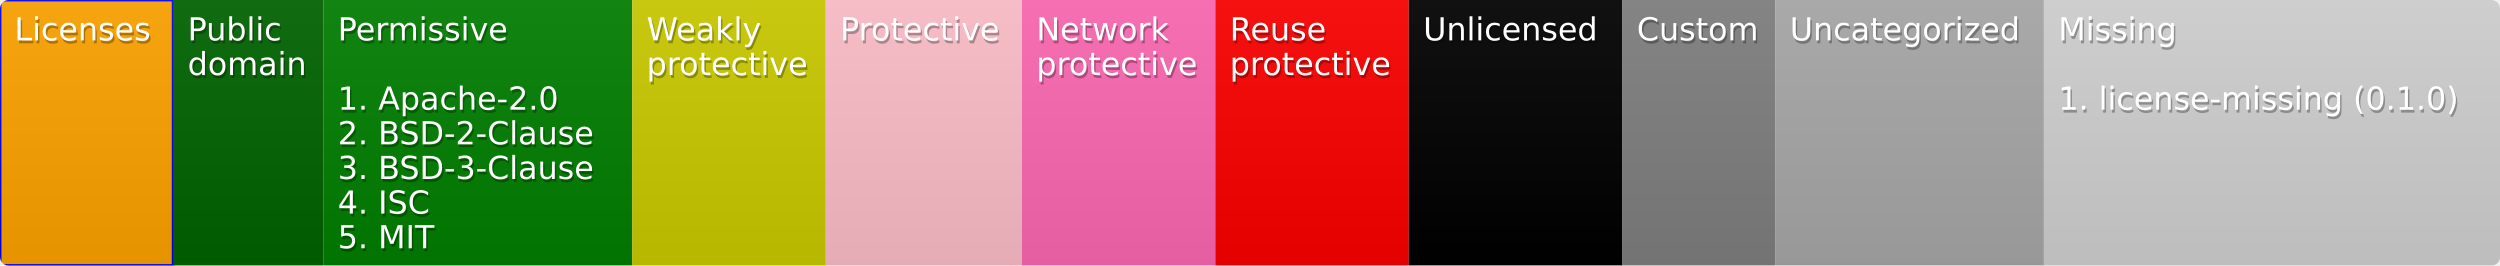
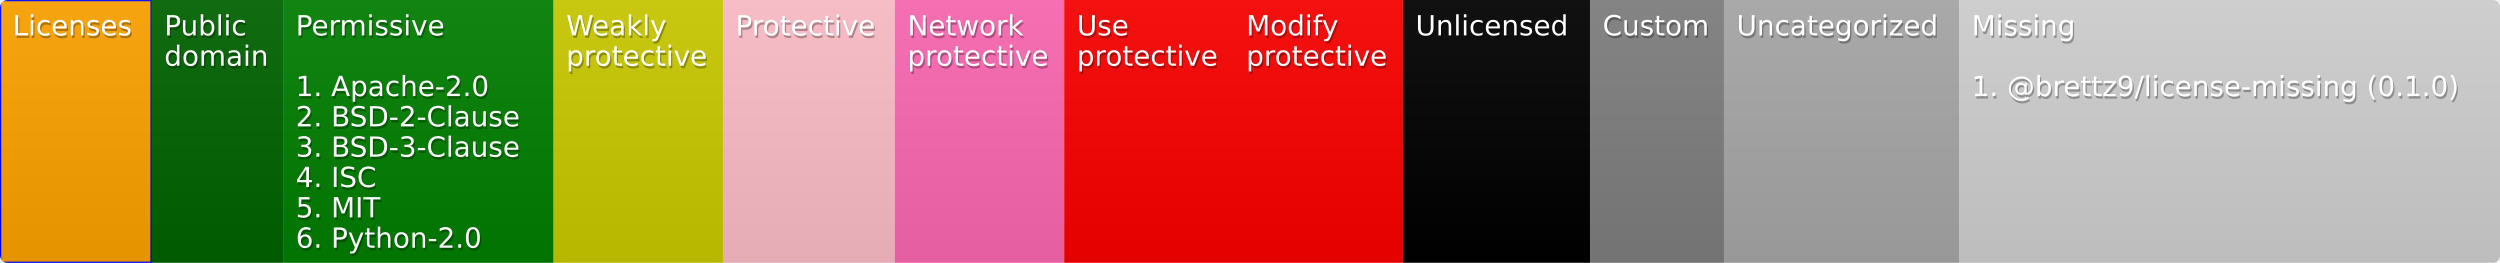
- <svg xmlns="http://www.w3.org/2000/svg" width="866" height="92">
+ <svg xmlns="http://www.w3.org/2000/svg" width="989" height="104">
  <defs>
    <style>text{font-size:11px;font-family:Verdana,DejaVu Sans,Geneva,sans-serif}text.shadow{fill:#010101;fill-opacity:.3}text.high{fill:#fff}</style>
    <linearGradient id="smooth" x2="0" y2="100%">
      <stop offset="0" stop-color="#aaa" stop-opacity=".1" />
      <stop offset="1" stop-opacity=".1" />
    </linearGradient>
    <mask id="round">
      <rect width="100%" height="100%" rx="3" fill="#fff" />
    </mask>
  </defs>
  <g id="bg" mask="url(#round)">
-     <path fill="orange" stroke="#00f" d="M0 0h60v92H0z" />
-     <path fill="#006400" d="M60 0h52v92H60z" />
-     <path fill="green" d="M112 0h107v92H112z" />
-     <path fill="#cc0" d="M219 0h67v92h-67z" />
-     <path fill="pink" d="M286 0h68v92h-68z" />
-     <path fill="#ff69b4" d="M354 0h67v92h-67z" />
-     <path fill="red" d="M421 0h67v92h-67z" />
-     <path d="M488 0h74v92h-74z" />
-     <path fill="gray" d="M562 0h53v92h-53z" />
-     <path fill="#a9a9a9" d="M615 0h93v92h-93z" />
-     <path fill="#d3d3d3" d="M708 0h158v92H708z" />
-     <path fill="url(#smooth)" d="M0 0h866v92H0z" />
+     <path fill="orange" stroke="#00f" d="M0 0h60v104H0z" />
+     <path fill="#006400" d="M60 0h52v104H60z" />
+     <path fill="green" d="M112 0h107v104H112z" />
+     <path fill="#cc0" d="M219 0h67v104h-67z" />
+     <path fill="pink" d="M286 0h68v104h-68z" />
+     <path fill="#ff69b4" d="M354 0h67v104h-67z" />
+     <path fill="red" d="M421 0h67v104h-67zM488 0h67v104h-67z" />
+     <path d="M555 0h74v104h-74z" />
+     <path fill="gray" d="M629 0h53v104h-53z" />
+     <path fill="#a9a9a9" d="M682 0h93v104h-93z" />
+     <path fill="#d3d3d3" d="M775 0h214v104H775z" />
+     <path fill="url(#smooth)" d="M0 0h989v104H0z" />
  </g>
  <g id="fg">
    <text class="shadow" x="5.5" y="15">Licenses</text>
    <text class="high" x="5" y="14">Licenses</text>
    <text class="shadow" x="65.5" y="15">Public</text>
    <text class="high" x="65" y="14">Public</text>
    <text class="shadow" x="65.5" y="27">domain</text>
    <text class="high" x="65" y="26">domain</text>
    <text class="shadow" x="117.5" y="15">Permissive</text>
    <text class="high" x="117" y="14">Permissive</text>
    <text class="shadow" x="117.5" y="39">1. Apache-2.0</text>
    <text class="high" x="117" y="38">1. Apache-2.0</text>
    <text class="shadow" x="117.5" y="51">2. BSD-2-Clause</text>
    <text class="high" x="117" y="50">2. BSD-2-Clause</text>
    <text class="shadow" x="117.5" y="63">3. BSD-3-Clause</text>
    <text class="high" x="117" y="62">3. BSD-3-Clause</text>
    <text class="shadow" x="117.5" y="75">4. ISC</text>
    <text class="high" x="117" y="74">4. ISC</text>
    <text class="shadow" x="117.5" y="87">5. MIT</text>
    <text class="high" x="117" y="86">5. MIT</text>
+     <text class="shadow" x="117.5" y="99">6. Python-2.0</text>
+     <text class="high" x="117" y="98">6. Python-2.0</text>
    <text class="shadow" x="224.5" y="15">Weakly</text>
    <text class="high" x="224" y="14">Weakly</text>
    <text class="shadow" x="224.5" y="27">protective</text>
    <text class="high" x="224" y="26">protective</text>
    <text class="shadow" x="291.5" y="15">Protective</text>
    <text class="high" x="291" y="14">Protective</text>
    <text class="shadow" x="359.5" y="15">Network</text>
    <text class="high" x="359" y="14">Network</text>
    <text class="shadow" x="359.5" y="27">protective</text>
    <text class="high" x="359" y="26">protective</text>
-     <text class="shadow" x="426.5" y="15">Reuse</text>
-     <text class="high" x="426" y="14">Reuse</text>
+     <text class="shadow" x="426.5" y="15">Use</text>
+     <text class="high" x="426" y="14">Use</text>
    <text class="shadow" x="426.5" y="27">protective</text>
    <text class="high" x="426" y="26">protective</text>
-     <text class="shadow" x="493.5" y="15">Unlicensed</text>
-     <text class="high" x="493" y="14">Unlicensed</text>
-     <text class="shadow" x="567.5" y="15">Custom</text>
-     <text class="high" x="567" y="14">Custom</text>
-     <text class="shadow" x="620.5" y="15">Uncategorized</text>
-     <text class="high" x="620" y="14">Uncategorized</text>
-     <text class="shadow" x="713.5" y="15">Missing</text>
-     <text class="high" x="713" y="14">Missing</text>
-     <text class="shadow" x="713.5" y="39">1. license-missing (0.1.0)</text>
-     <text class="high" x="713" y="38">1. license-missing (0.1.0)</text>
+     <text class="shadow" x="493.5" y="15">Modify</text>
+     <text class="high" x="493" y="14">Modify</text>
+     <text class="shadow" x="493.5" y="27">protective</text>
+     <text class="high" x="493" y="26">protective</text>
+     <text class="shadow" x="560.5" y="15">Unlicensed</text>
+     <text class="high" x="560" y="14">Unlicensed</text>
+     <text class="shadow" x="634.5" y="15">Custom</text>
+     <text class="high" x="634" y="14">Custom</text>
+     <text class="shadow" x="687.5" y="15">Uncategorized</text>
+     <text class="high" x="687" y="14">Uncategorized</text>
+     <text class="shadow" x="780.5" y="15">Missing</text>
+     <text class="high" x="780" y="14">Missing</text>
+     <text class="shadow" x="780.5" y="39">1. @brettz9/license-missing (0.1.0)</text>
+     <text class="high" x="780" y="38">1. @brettz9/license-missing (0.1.0)</text>
  </g>
</svg>
